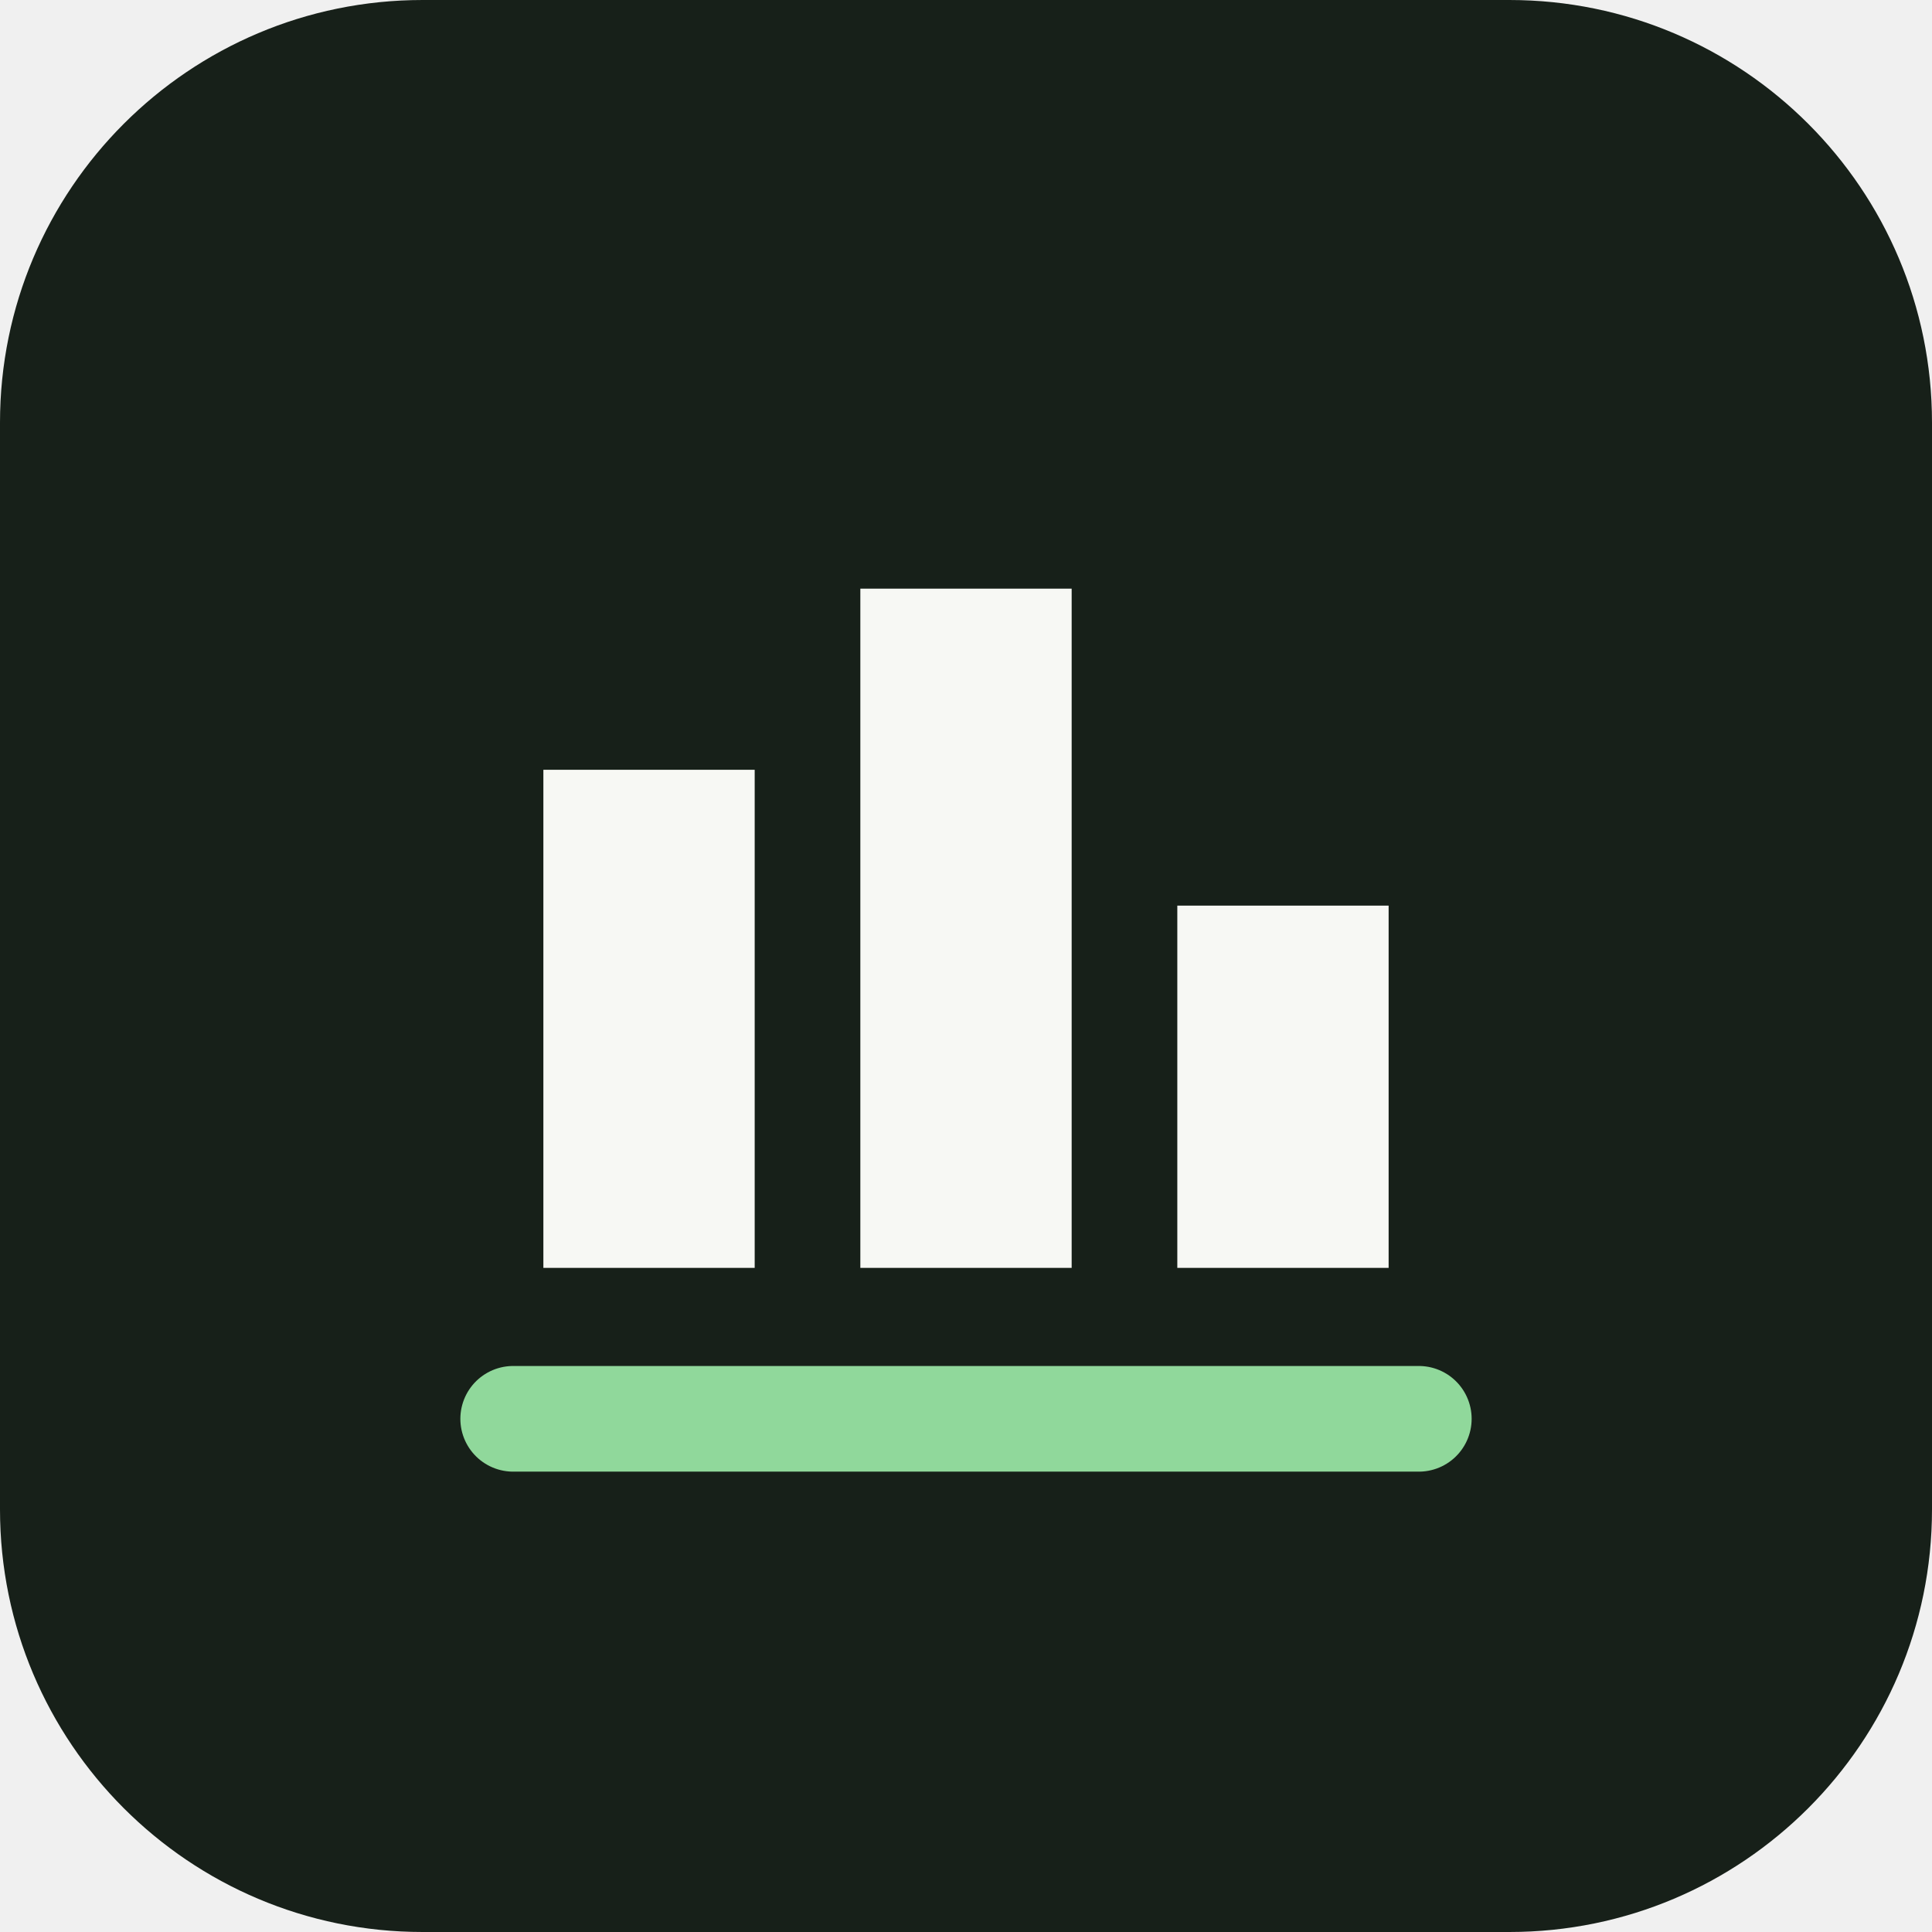
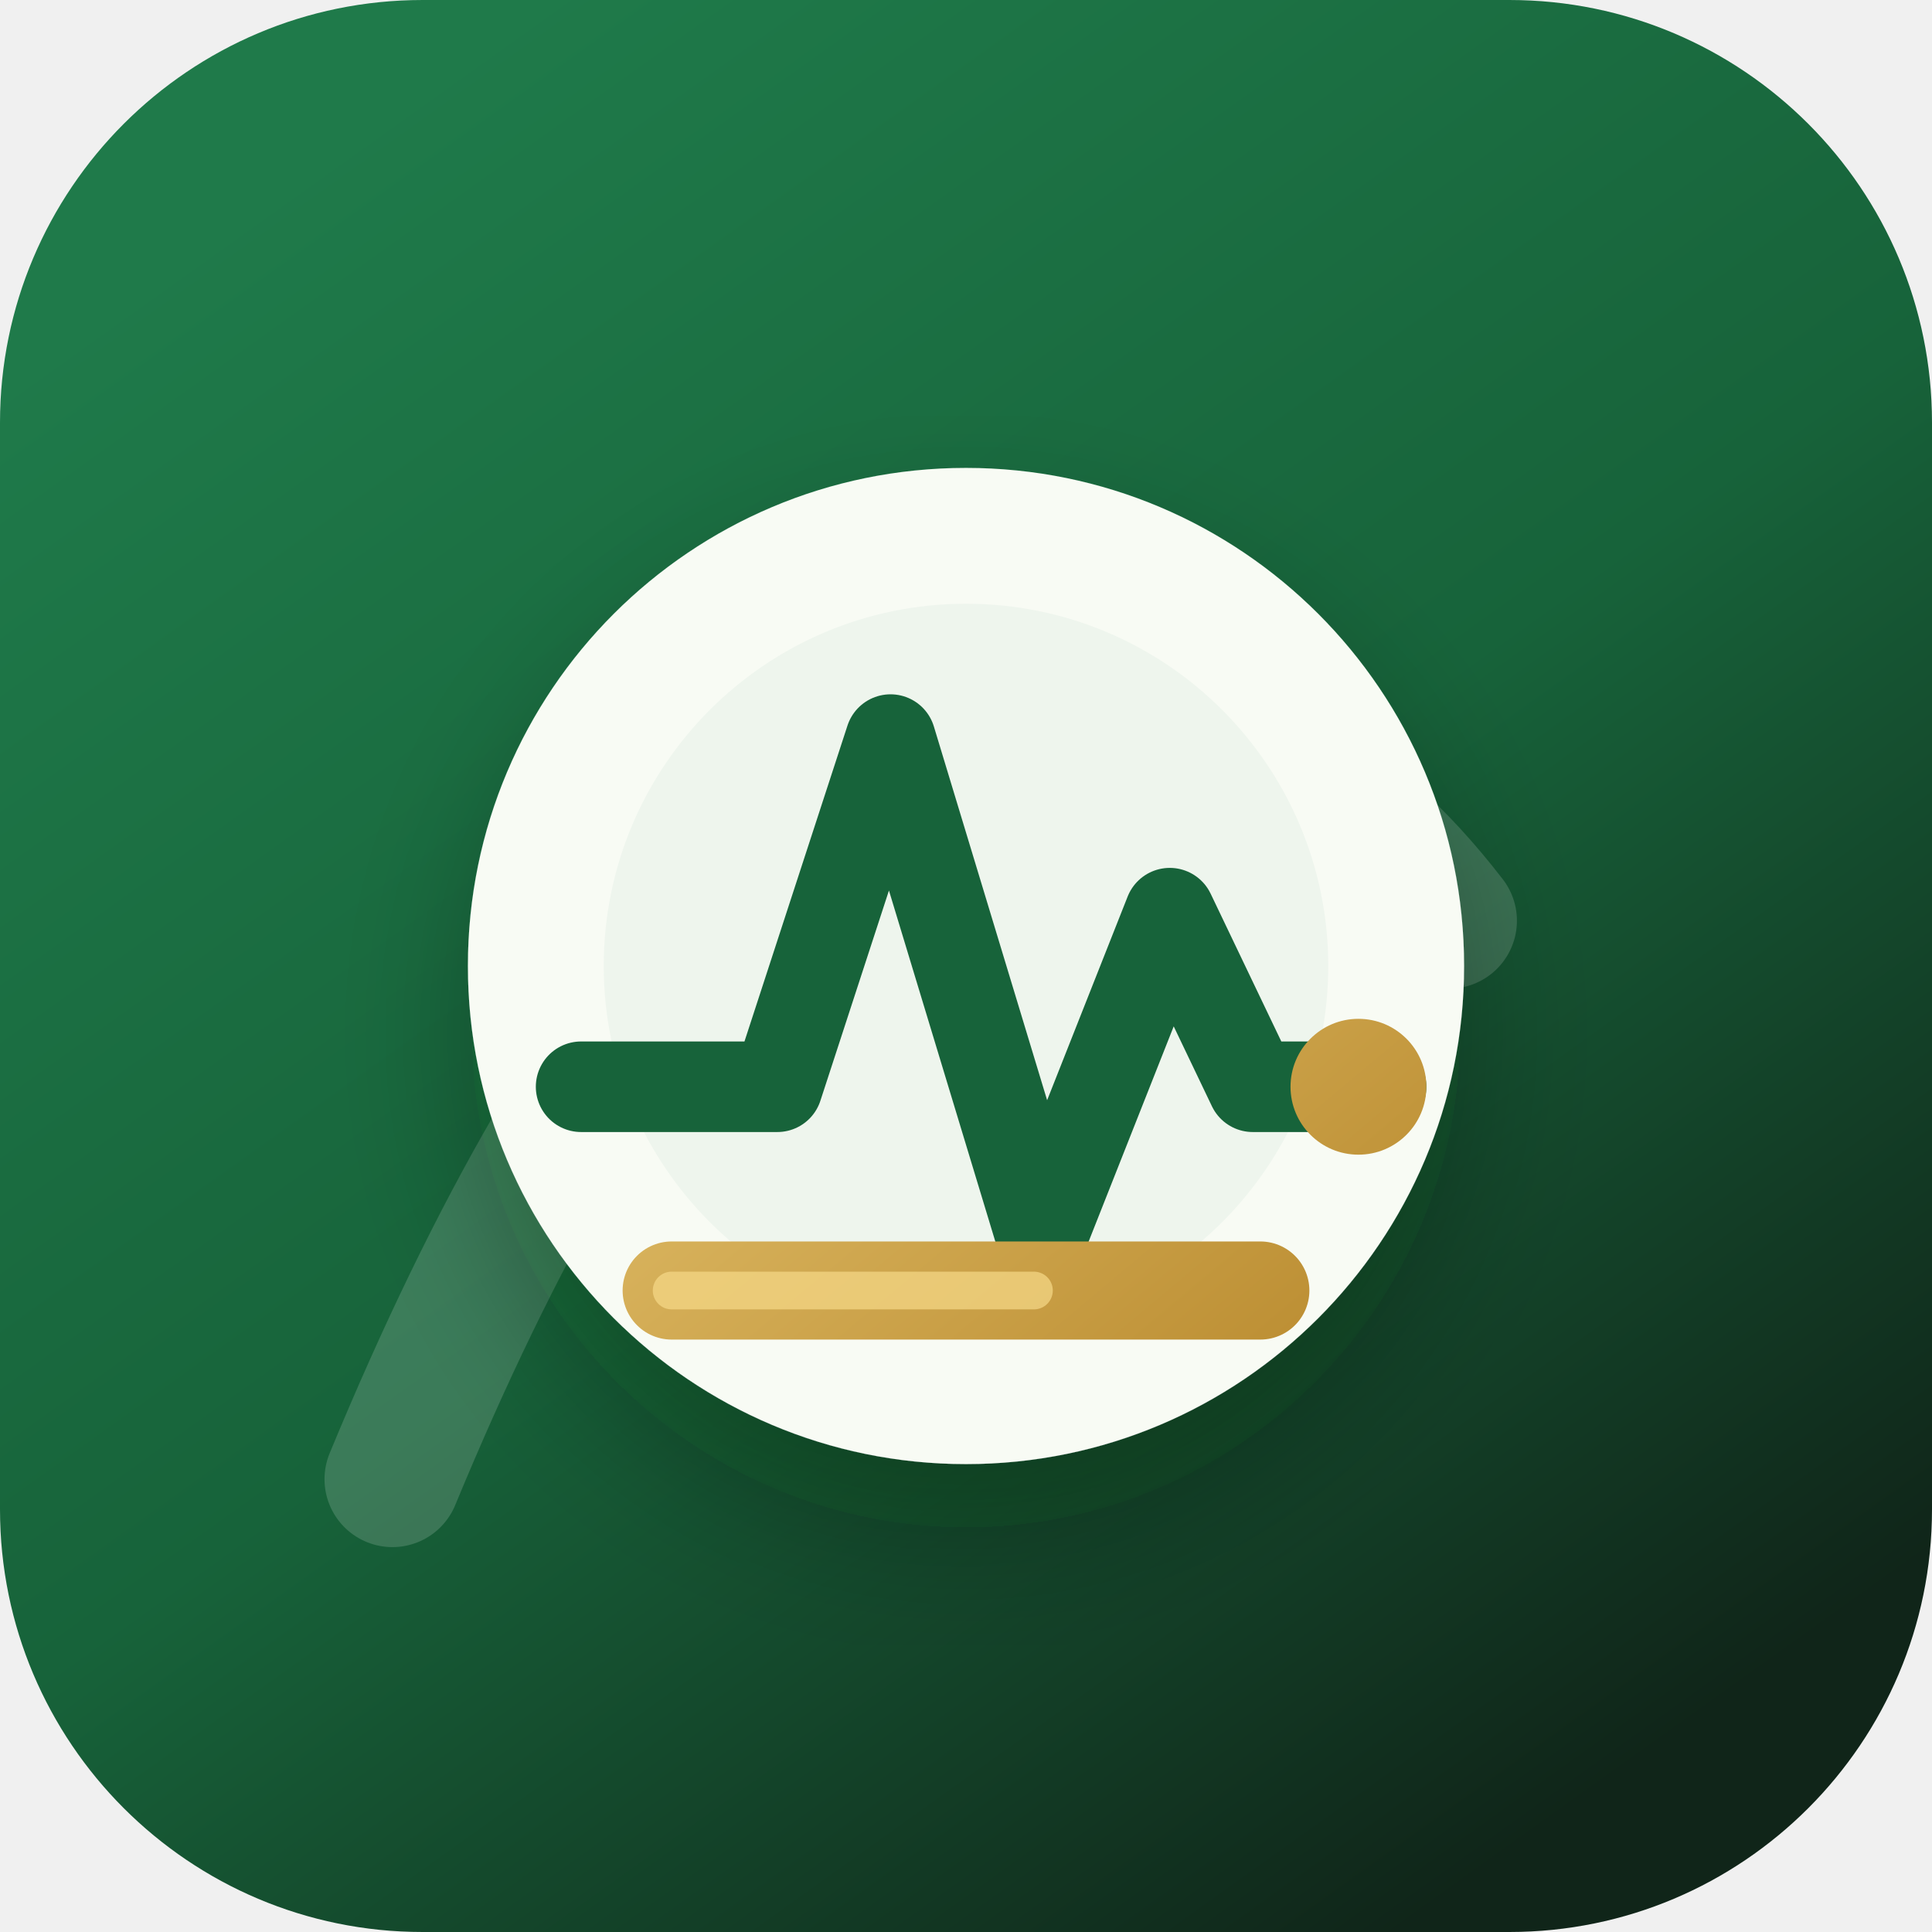
- <svg xmlns="http://www.w3.org/2000/svg" viewBox="0 0 512 512">
-   <rect width="512" height="512" rx="112" fill="#172019" />
-   <path d="M144 336V204h56v132h-56Zm84 0V156h56v180h-56Zm84 0v-96h56v96h-56Z" fill="#f7f8f4" />
-   <path d="M136 376h240" stroke="#90d89b" stroke-width="28" stroke-linecap="round" />
+ <svg xmlns="http://www.w3.org/2000/svg" viewBox="0 0 512 512" role="img" aria-label="Wealth Tracker">
+   <defs>
+     <linearGradient id="bg" x1="96" x2="416" y1="32" y2="480" gradientUnits="userSpaceOnUse">
+       <stop offset="0" stop-color="#1f7a4a" />
+       <stop offset="0.52" stop-color="#17633a" />
+       <stop offset="1" stop-color="#102519" />
+     </linearGradient>
+     <linearGradient id="gold" x1="160" x2="356" y1="142" y2="376" gradientUnits="userSpaceOnUse">
+       <stop offset="0" stop-color="#f5d887" />
+       <stop offset="1" stop-color="#b8892d" />
+     </linearGradient>
+     <filter id="shadow" x="84" y="92" width="344" height="344" color-interpolation-filters="sRGB" filterUnits="userSpaceOnUse">
+       <feDropShadow dx="0" dy="18" flood-color="#06120b" flood-opacity="0.28" stdDeviation="18" />
+     </filter>
+   </defs>
+   <rect width="512" height="512" rx="112" fill="url(#bg)" />
+   <path d="M104 392c55-133 116-200 183-200 39 0 70 17 97 52" fill="none" opacity="0.16" stroke="#ffffff" stroke-linecap="round" stroke-width="36" />
+   <g filter="url(#shadow)">
+     <circle cx="256" cy="256" r="132" fill="#f8fbf4" />
+     <circle cx="256" cy="256" r="96" fill="#eef5ed" />
+   </g>
+   <path d="M154 288h52l30-92 40 132 34-86 22 46h34" fill="none" stroke="#17633a" stroke-linecap="round" stroke-linejoin="round" stroke-width="24" />
+   <circle cx="360" cy="288" r="18" fill="url(#gold)" />
+   <path d="M178 342h156" fill="none" stroke="url(#gold)" stroke-linecap="round" stroke-width="26" />
+   <path d="M178 342h96" fill="none" stroke="#f5d887" stroke-linecap="round" stroke-width="10" opacity="0.72" />
</svg>
